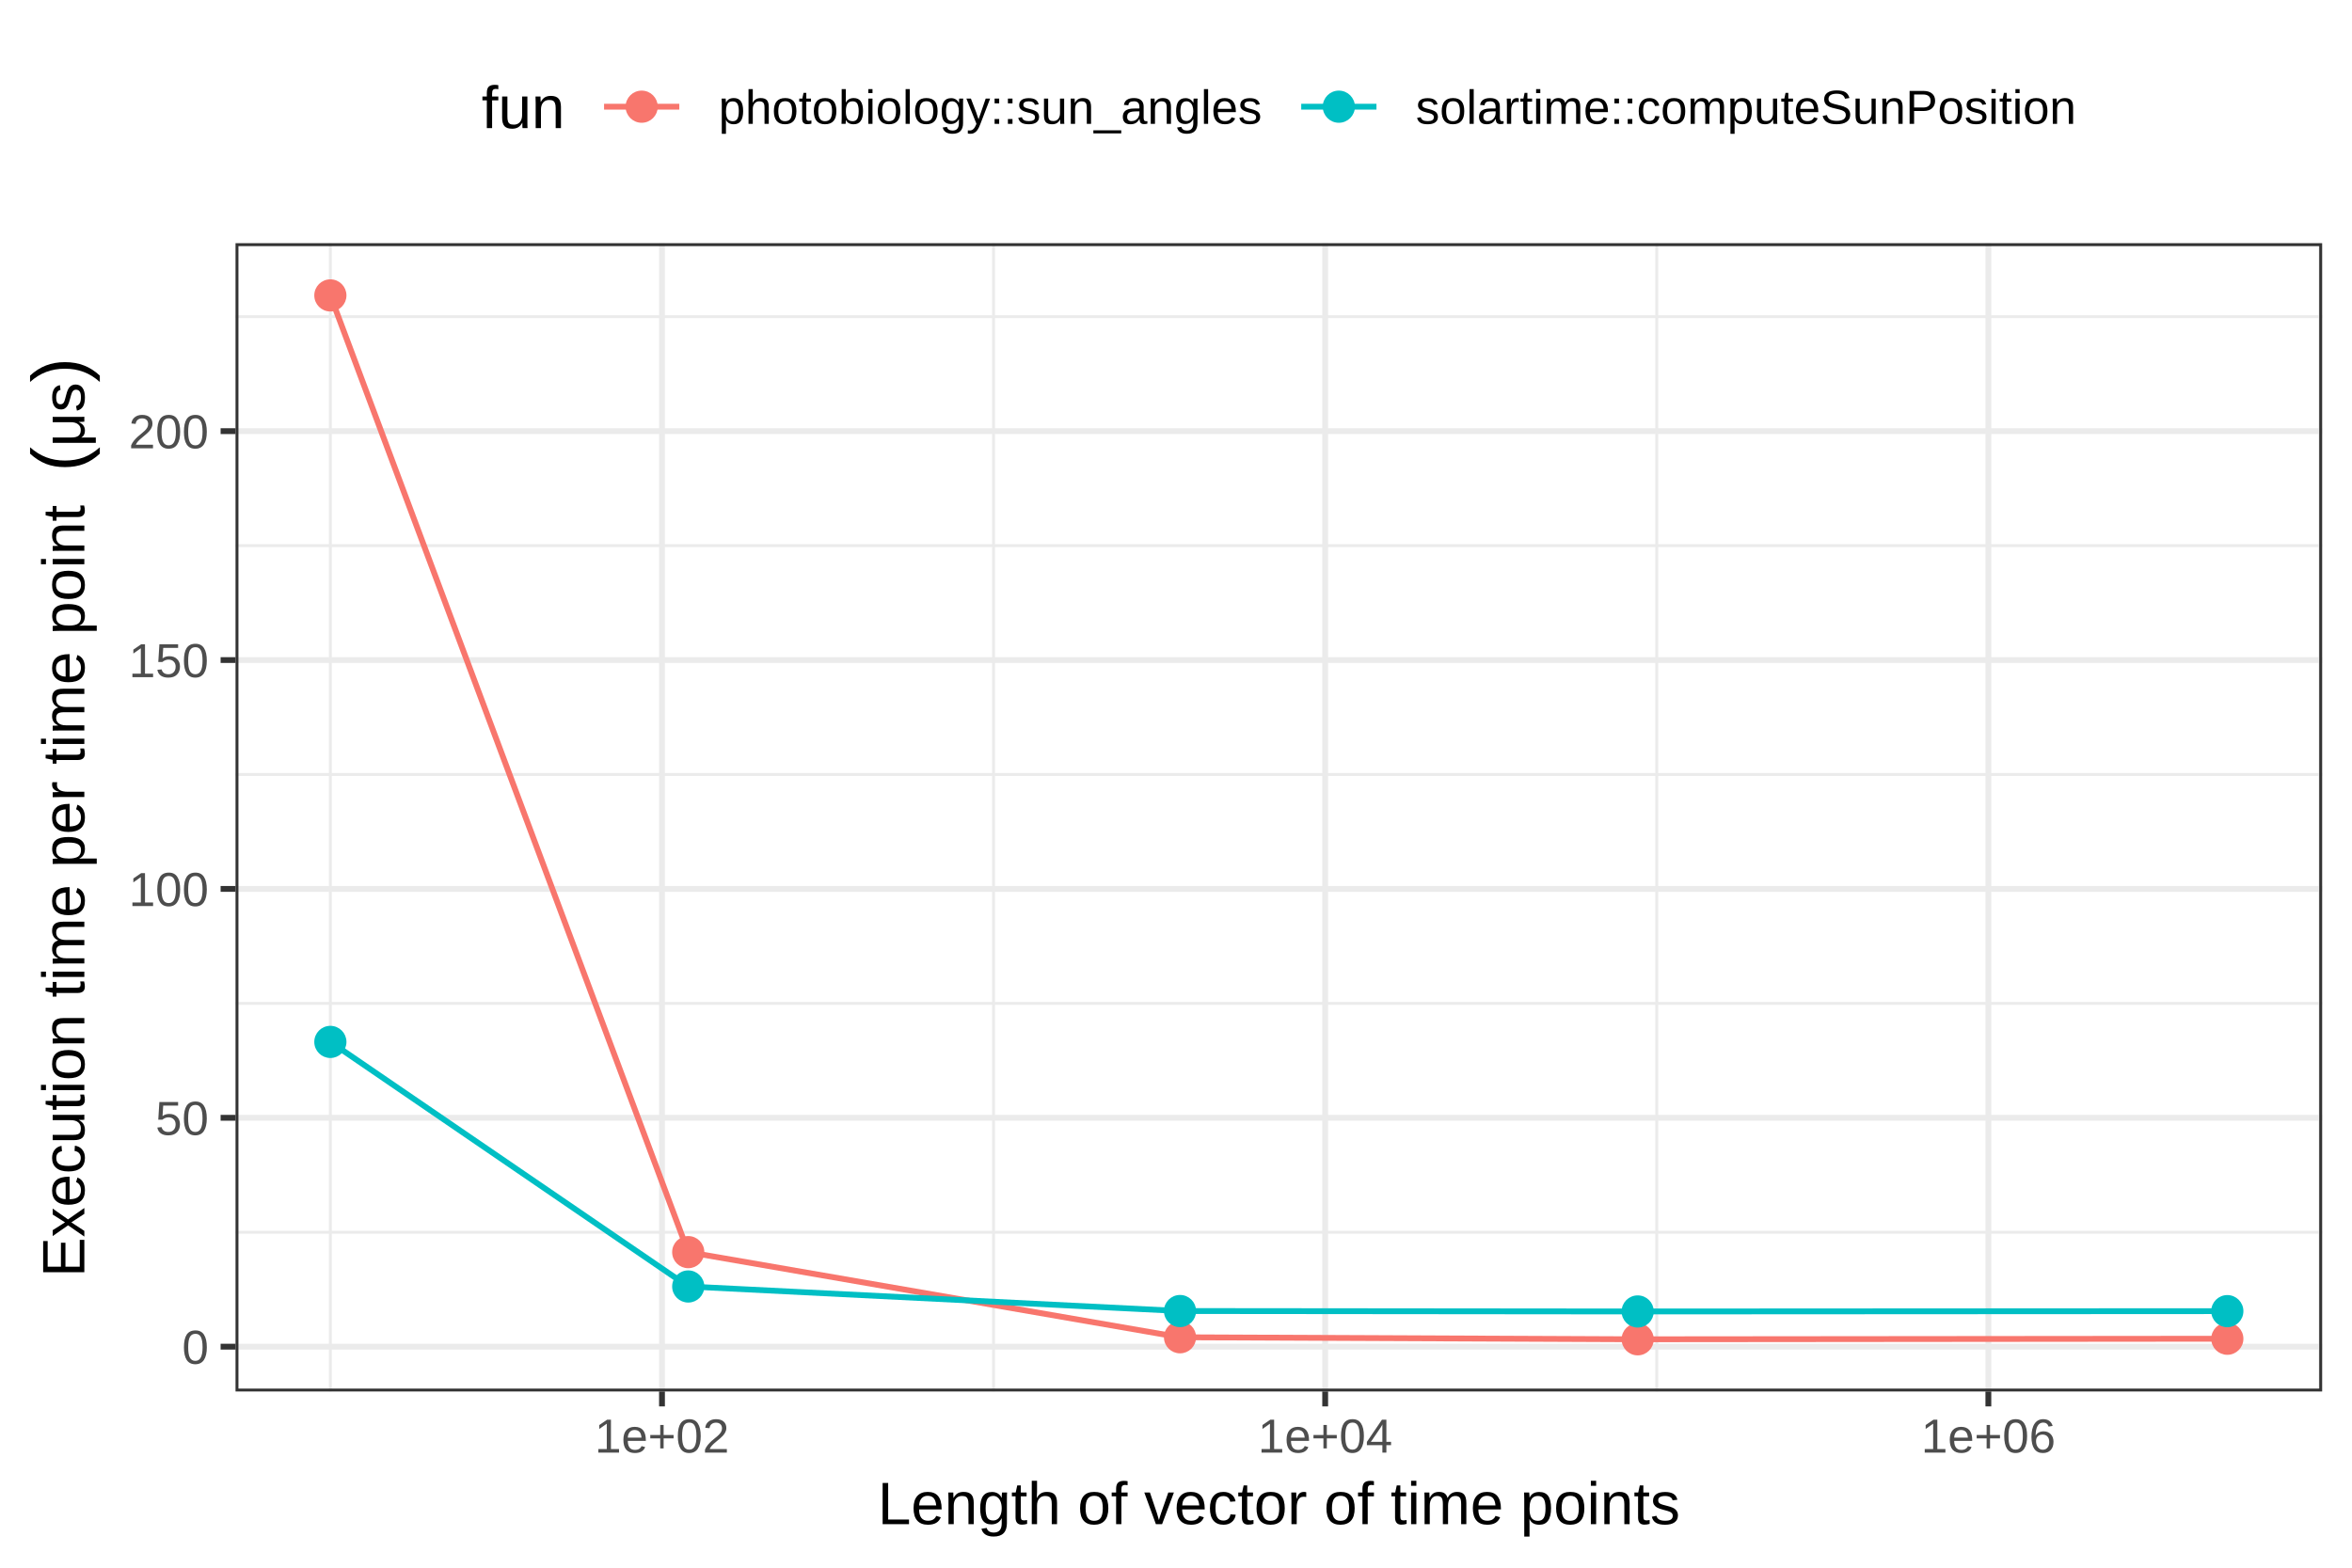
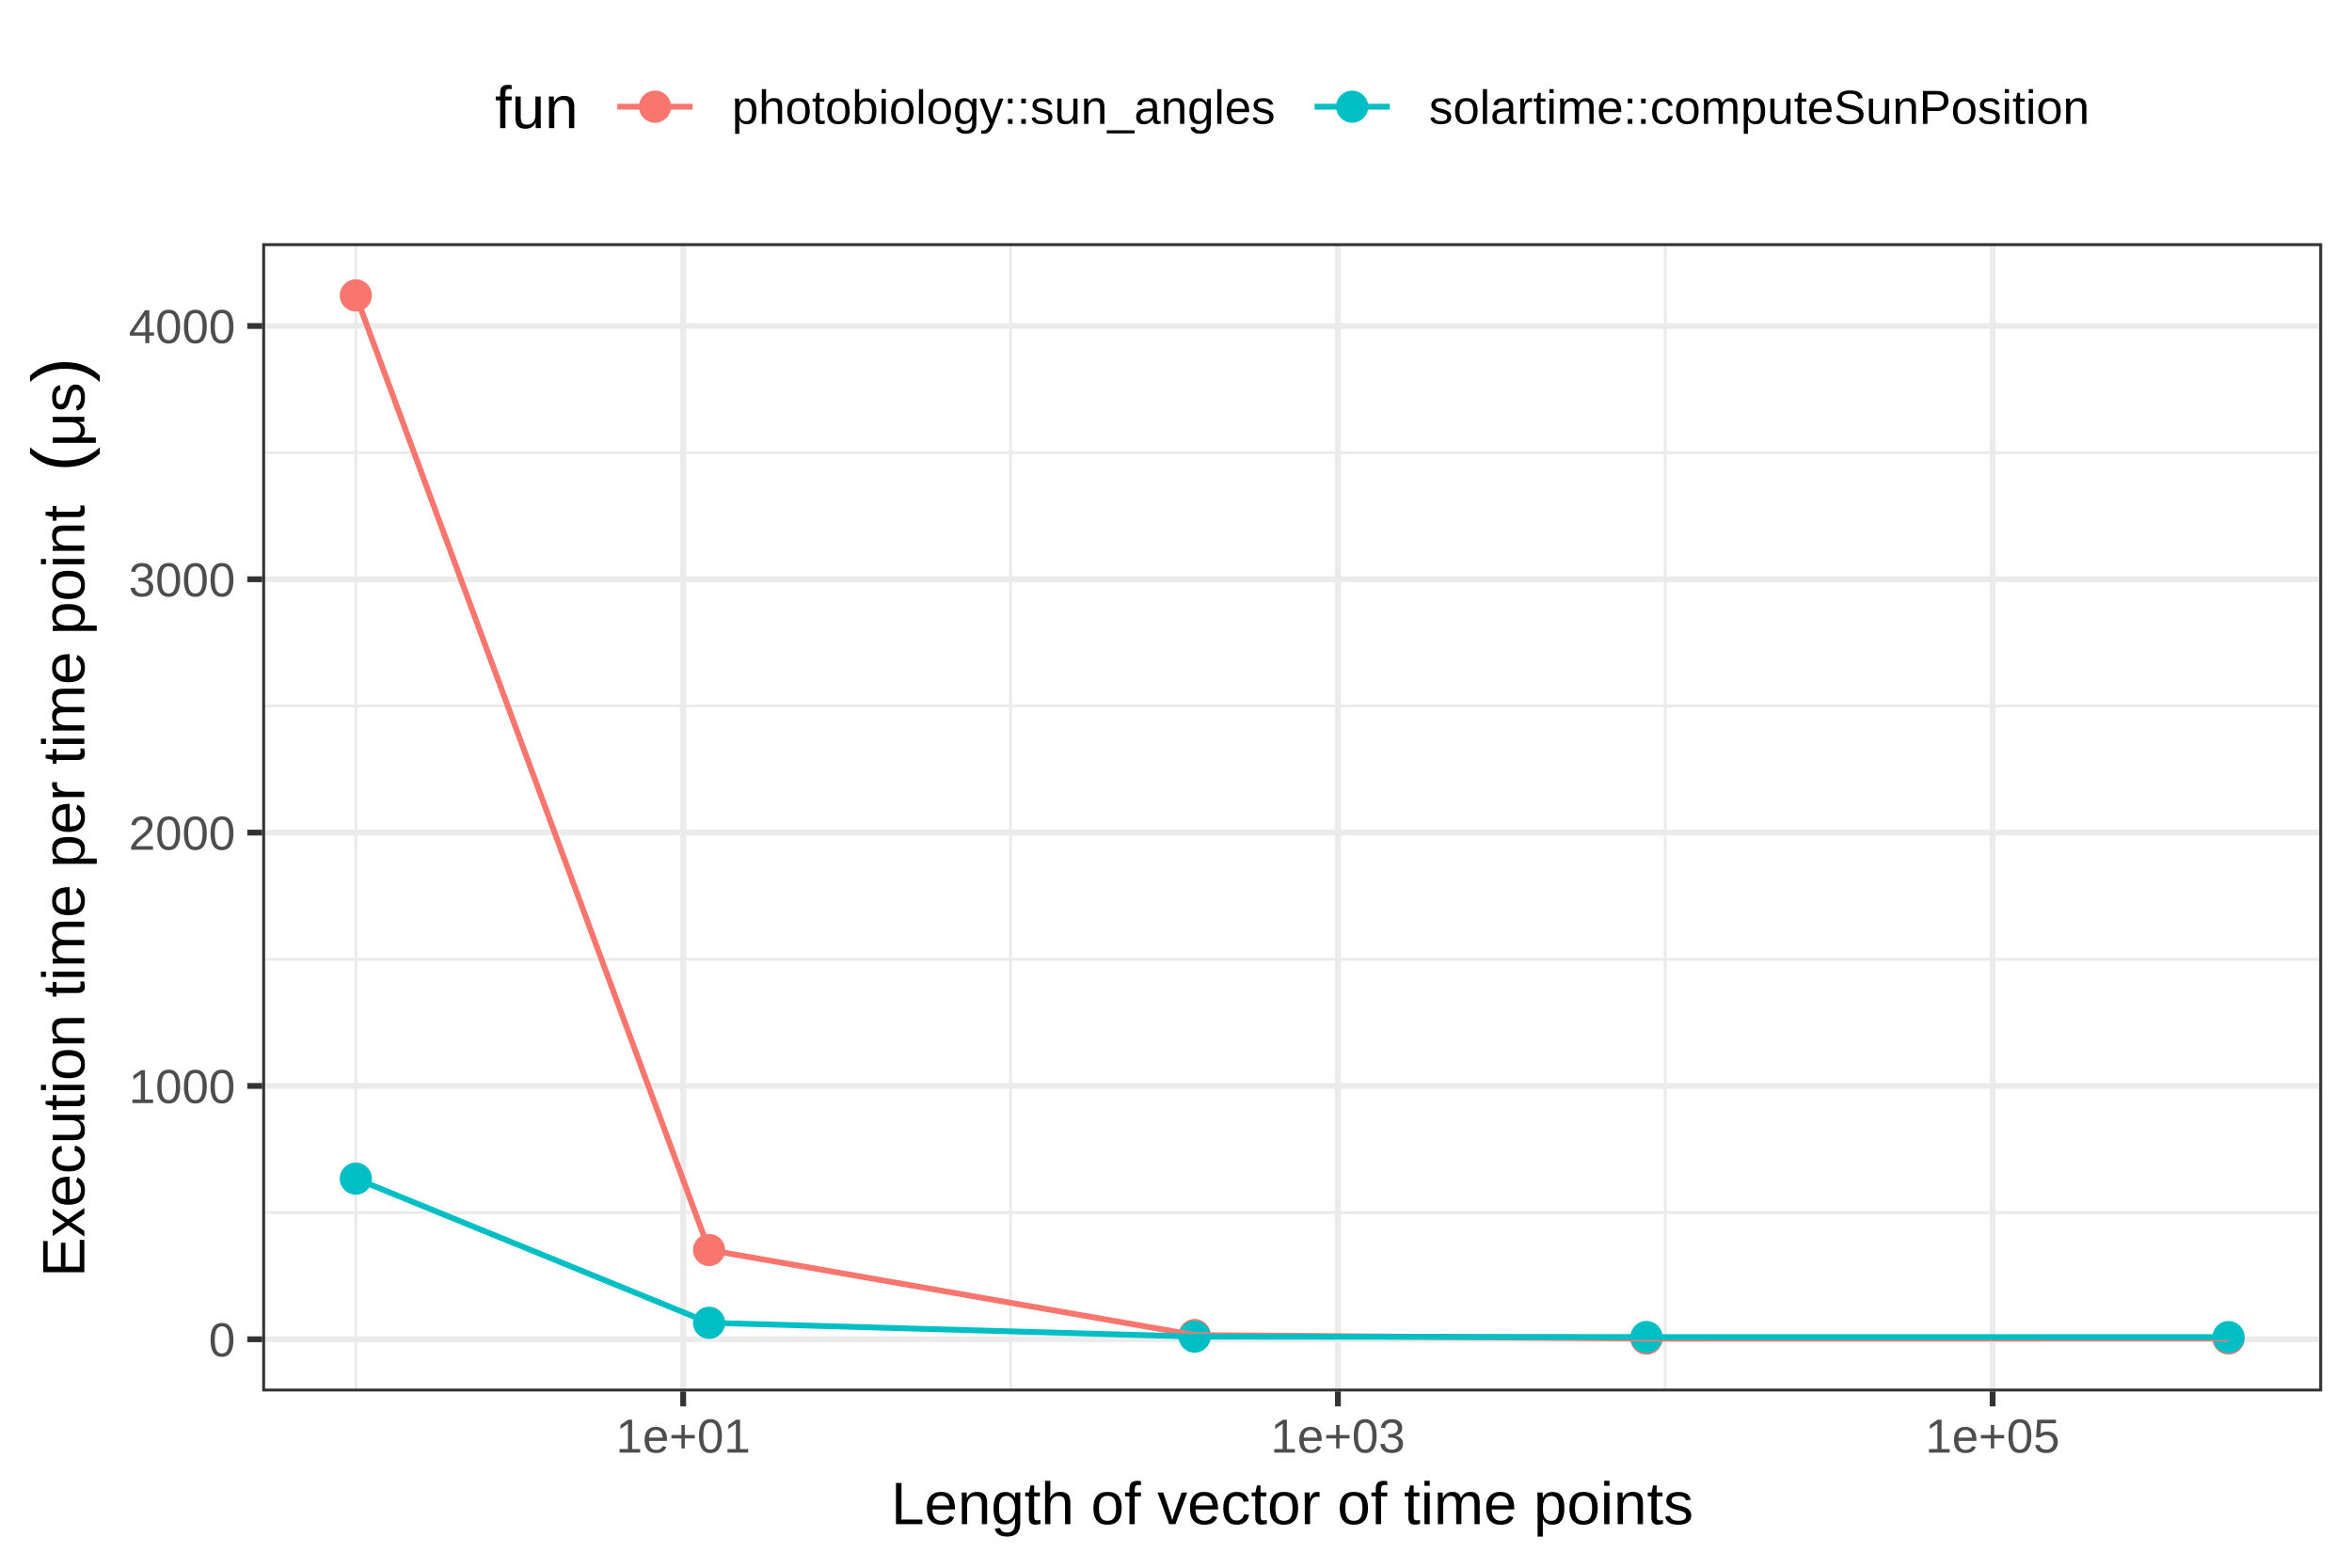
<svg xmlns="http://www.w3.org/2000/svg" viewBox="0 0 432.00 288.00">
  <defs>
    <style type="text/css">
    line, polyline, path, rect, circle {
      fill: none;
      stroke: #000000;
      stroke-linecap: round;
      stroke-linejoin: round;
      stroke-miterlimit: 10.00;
    }
  </style>
  </defs>
  <rect width="100%" height="100%" style="stroke: none; fill: #FFFFFF;" />
  <rect x="0.00" y="0.00" width="432.00" height="288.00" style="stroke-width: 1.07; stroke: #FFFFFF; fill: #FFFFFF;" />
  <defs>
-     <clipPath id="cpNDMuMjYyNnw0MjYuNTIxfDI1NS42MjV8NDQuNjc3Mw==">
-       <rect x="43.26" y="44.68" width="383.26" height="210.95" />
+     <clipPath id="cpNDguMTU2N3w0MjYuNTIxfDI1NS42MjV8NDQuNjc3Mw==">
+       <rect x="48.16" y="44.68" width="378.36" height="210.95" />
    </clipPath>
  </defs>
-   <rect x="43.26" y="44.68" width="383.26" height="210.95" style="stroke-width: 1.07; stroke: none; fill: #FFFFFF;" clip-path="url(#cpNDMuMjYyNnw0MjYuNTIxfDI1NS42MjV8NDQuNjc3Mw==)" />
-   <polyline points="43.26,226.38 426.52,226.38 " style="stroke-width: 0.53; stroke: #EBEBEB; stroke-linecap: butt;" clip-path="url(#cpNDMuMjYyNnw0MjYuNTIxfDI1NS42MjV8NDQuNjc3Mw==)" />
-   <polyline points="43.26,184.33 426.52,184.33 " style="stroke-width: 0.53; stroke: #EBEBEB; stroke-linecap: butt;" clip-path="url(#cpNDMuMjYyNnw0MjYuNTIxfDI1NS42MjV8NDQuNjc3Mw==)" />
-   <polyline points="43.26,142.28 426.52,142.28 " style="stroke-width: 0.53; stroke: #EBEBEB; stroke-linecap: butt;" clip-path="url(#cpNDMuMjYyNnw0MjYuNTIxfDI1NS42MjV8NDQuNjc3Mw==)" />
-   <polyline points="43.26,100.23 426.52,100.23 " style="stroke-width: 0.53; stroke: #EBEBEB; stroke-linecap: butt;" clip-path="url(#cpNDMuMjYyNnw0MjYuNTIxfDI1NS42MjV8NDQuNjc3Mw==)" />
-   <polyline points="43.26,58.18 426.52,58.18 " style="stroke-width: 0.53; stroke: #EBEBEB; stroke-linecap: butt;" clip-path="url(#cpNDMuMjYyNnw0MjYuNTIxfDI1NS42MjV8NDQuNjc3Mw==)" />
-   <polyline points="60.68,255.63 60.68,44.68 " style="stroke-width: 0.53; stroke: #EBEBEB; stroke-linecap: butt;" clip-path="url(#cpNDMuMjYyNnw0MjYuNTIxfDI1NS42MjV8NDQuNjc3Mw==)" />
-   <polyline points="182.49,255.63 182.49,44.68 " style="stroke-width: 0.53; stroke: #EBEBEB; stroke-linecap: butt;" clip-path="url(#cpNDMuMjYyNnw0MjYuNTIxfDI1NS42MjV8NDQuNjc3Mw==)" />
-   <polyline points="304.30,255.63 304.30,44.68 " style="stroke-width: 0.53; stroke: #EBEBEB; stroke-linecap: butt;" clip-path="url(#cpNDMuMjYyNnw0MjYuNTIxfDI1NS42MjV8NDQuNjc3Mw==)" />
-   <polyline points="426.11,255.63 426.11,44.68 " style="stroke-width: 0.53; stroke: #EBEBEB; stroke-linecap: butt;" clip-path="url(#cpNDMuMjYyNnw0MjYuNTIxfDI1NS42MjV8NDQuNjc3Mw==)" />
-   <polyline points="43.26,247.40 426.52,247.40 " style="stroke-width: 1.07; stroke: #EBEBEB; stroke-linecap: butt;" clip-path="url(#cpNDMuMjYyNnw0MjYuNTIxfDI1NS42MjV8NDQuNjc3Mw==)" />
-   <polyline points="43.26,205.35 426.52,205.35 " style="stroke-width: 1.07; stroke: #EBEBEB; stroke-linecap: butt;" clip-path="url(#cpNDMuMjYyNnw0MjYuNTIxfDI1NS42MjV8NDQuNjc3Mw==)" />
-   <polyline points="43.26,163.30 426.52,163.30 " style="stroke-width: 1.07; stroke: #EBEBEB; stroke-linecap: butt;" clip-path="url(#cpNDMuMjYyNnw0MjYuNTIxfDI1NS42MjV8NDQuNjc3Mw==)" />
-   <polyline points="43.26,121.26 426.52,121.26 " style="stroke-width: 1.07; stroke: #EBEBEB; stroke-linecap: butt;" clip-path="url(#cpNDMuMjYyNnw0MjYuNTIxfDI1NS42MjV8NDQuNjc3Mw==)" />
-   <polyline points="43.26,79.21 426.52,79.21 " style="stroke-width: 1.07; stroke: #EBEBEB; stroke-linecap: butt;" clip-path="url(#cpNDMuMjYyNnw0MjYuNTIxfDI1NS42MjV8NDQuNjc3Mw==)" />
-   <polyline points="121.59,255.63 121.59,44.68 " style="stroke-width: 1.07; stroke: #EBEBEB; stroke-linecap: butt;" clip-path="url(#cpNDMuMjYyNnw0MjYuNTIxfDI1NS42MjV8NDQuNjc3Mw==)" />
-   <polyline points="243.40,255.63 243.40,44.68 " style="stroke-width: 1.07; stroke: #EBEBEB; stroke-linecap: butt;" clip-path="url(#cpNDMuMjYyNnw0MjYuNTIxfDI1NS42MjV8NDQuNjc3Mw==)" />
-   <polyline points="365.21,255.63 365.21,44.68 " style="stroke-width: 1.07; stroke: #EBEBEB; stroke-linecap: butt;" clip-path="url(#cpNDMuMjYyNnw0MjYuNTIxfDI1NS42MjV8NDQuNjc3Mw==)" />
-   <circle cx="216.74" cy="245.67" r="1.95pt" style="stroke-width: 0.71; stroke: #F8766D; fill: #F8766D;" clip-path="url(#cpNDMuMjYyNnw0MjYuNTIxfDI1NS42MjV8NDQuNjc3Mw==)" />
-   <circle cx="216.74" cy="240.85" r="1.95pt" style="stroke-width: 0.71; stroke: #00BFC4; fill: #00BFC4;" clip-path="url(#cpNDMuMjYyNnw0MjYuNTIxfDI1NS42MjV8NDQuNjc3Mw==)" />
-   <circle cx="300.80" cy="246.04" r="1.95pt" style="stroke-width: 0.71; stroke: #F8766D; fill: #F8766D;" clip-path="url(#cpNDMuMjYyNnw0MjYuNTIxfDI1NS42MjV8NDQuNjc3Mw==)" />
-   <circle cx="300.80" cy="240.93" r="1.95pt" style="stroke-width: 0.71; stroke: #00BFC4; fill: #00BFC4;" clip-path="url(#cpNDMuMjYyNnw0MjYuNTIxfDI1NS42MjV8NDQuNjc3Mw==)" />
-   <circle cx="409.10" cy="245.94" r="1.95pt" style="stroke-width: 0.71; stroke: #F8766D; fill: #F8766D;" clip-path="url(#cpNDMuMjYyNnw0MjYuNTIxfDI1NS42MjV8NDQuNjc3Mw==)" />
-   <circle cx="409.10" cy="240.87" r="1.95pt" style="stroke-width: 0.71; stroke: #00BFC4; fill: #00BFC4;" clip-path="url(#cpNDMuMjYyNnw0MjYuNTIxfDI1NS42MjV8NDQuNjc3Mw==)" />
-   <circle cx="126.41" cy="230.03" r="1.95pt" style="stroke-width: 0.71; stroke: #F8766D; fill: #F8766D;" clip-path="url(#cpNDMuMjYyNnw0MjYuNTIxfDI1NS42MjV8NDQuNjc3Mw==)" />
-   <circle cx="126.41" cy="236.34" r="1.95pt" style="stroke-width: 0.71; stroke: #00BFC4; fill: #00BFC4;" clip-path="url(#cpNDMuMjYyNnw0MjYuNTIxfDI1NS42MjV8NDQuNjc3Mw==)" />
-   <circle cx="60.68" cy="54.27" r="1.95pt" style="stroke-width: 0.71; stroke: #F8766D; fill: #F8766D;" clip-path="url(#cpNDMuMjYyNnw0MjYuNTIxfDI1NS42MjV8NDQuNjc3Mw==)" />
-   <circle cx="60.68" cy="191.41" r="1.95pt" style="stroke-width: 0.71; stroke: #00BFC4; fill: #00BFC4;" clip-path="url(#cpNDMuMjYyNnw0MjYuNTIxfDI1NS42MjV8NDQuNjc3Mw==)" />
-   <polyline points="60.68,54.27 126.41,230.03 216.74,245.67 300.80,246.04 409.10,245.94 " style="stroke-width: 1.07; stroke: #F8766D; stroke-linecap: butt;" clip-path="url(#cpNDMuMjYyNnw0MjYuNTIxfDI1NS42MjV8NDQuNjc3Mw==)" />
-   <polyline points="60.68,191.41 126.41,236.34 216.74,240.85 300.80,240.93 409.10,240.87 " style="stroke-width: 1.07; stroke: #00BFC4; stroke-linecap: butt;" clip-path="url(#cpNDMuMjYyNnw0MjYuNTIxfDI1NS42MjV8NDQuNjc3Mw==)" />
-   <rect x="43.26" y="44.68" width="383.26" height="210.95" style="stroke-width: 1.07; stroke: #333333;" clip-path="url(#cpNDMuMjYyNnw0MjYuNTIxfDI1NS42MjV8NDQuNjc3Mw==)" />
+   <rect x="48.16" y="44.68" width="378.36" height="210.95" style="stroke-width: 1.07; stroke: none; fill: #FFFFFF;" clip-path="url(#cpNDguMTU2N3w0MjYuNTIxfDI1NS42MjV8NDQuNjc3Mw==)" />
+   <polyline points="48.16,222.77 426.52,222.77 " style="stroke-width: 0.53; stroke: #EBEBEB; stroke-linecap: butt;" clip-path="url(#cpNDguMTU2N3w0MjYuNTIxfDI1NS42MjV8NDQuNjc3Mw==)" />
+   <polyline points="48.16,176.23 426.52,176.23 " style="stroke-width: 0.53; stroke: #EBEBEB; stroke-linecap: butt;" clip-path="url(#cpNDguMTU2N3w0MjYuNTIxfDI1NS42MjV8NDQuNjc3Mw==)" />
+   <polyline points="48.16,129.69 426.52,129.69 " style="stroke-width: 0.53; stroke: #EBEBEB; stroke-linecap: butt;" clip-path="url(#cpNDguMTU2N3w0MjYuNTIxfDI1NS42MjV8NDQuNjc3Mw==)" />
+   <polyline points="48.16,83.16 426.52,83.16 " style="stroke-width: 0.53; stroke: #EBEBEB; stroke-linecap: butt;" clip-path="url(#cpNDguMTU2N3w0MjYuNTIxfDI1NS42MjV8NDQuNjc3Mw==)" />
+   <polyline points="65.36,255.63 65.36,44.68 " style="stroke-width: 0.53; stroke: #EBEBEB; stroke-linecap: butt;" clip-path="url(#cpNDguMTU2N3w0MjYuNTIxfDI1NS42MjV8NDQuNjc3Mw==)" />
+   <polyline points="185.61,255.63 185.61,44.68 " style="stroke-width: 0.53; stroke: #EBEBEB; stroke-linecap: butt;" clip-path="url(#cpNDguMTU2N3w0MjYuNTIxfDI1NS42MjV8NDQuNjc3Mw==)" />
+   <polyline points="305.86,255.63 305.86,44.68 " style="stroke-width: 0.53; stroke: #EBEBEB; stroke-linecap: butt;" clip-path="url(#cpNDguMTU2N3w0MjYuNTIxfDI1NS42MjV8NDQuNjc3Mw==)" />
+   <polyline points="426.12,255.63 426.12,44.68 " style="stroke-width: 0.53; stroke: #EBEBEB; stroke-linecap: butt;" clip-path="url(#cpNDguMTU2N3w0MjYuNTIxfDI1NS42MjV8NDQuNjc3Mw==)" />
+   <polyline points="48.16,246.04 426.52,246.04 " style="stroke-width: 1.07; stroke: #EBEBEB; stroke-linecap: butt;" clip-path="url(#cpNDguMTU2N3w0MjYuNTIxfDI1NS42MjV8NDQuNjc3Mw==)" />
+   <polyline points="48.16,199.50 426.52,199.50 " style="stroke-width: 1.07; stroke: #EBEBEB; stroke-linecap: butt;" clip-path="url(#cpNDguMTU2N3w0MjYuNTIxfDI1NS42MjV8NDQuNjc3Mw==)" />
+   <polyline points="48.16,152.96 426.52,152.96 " style="stroke-width: 1.07; stroke: #EBEBEB; stroke-linecap: butt;" clip-path="url(#cpNDguMTU2N3w0MjYuNTIxfDI1NS42MjV8NDQuNjc3Mw==)" />
+   <polyline points="48.16,106.42 426.52,106.42 " style="stroke-width: 1.07; stroke: #EBEBEB; stroke-linecap: butt;" clip-path="url(#cpNDguMTU2N3w0MjYuNTIxfDI1NS42MjV8NDQuNjc3Mw==)" />
+   <polyline points="48.16,59.89 426.52,59.89 " style="stroke-width: 1.07; stroke: #EBEBEB; stroke-linecap: butt;" clip-path="url(#cpNDguMTU2N3w0MjYuNTIxfDI1NS42MjV8NDQuNjc3Mw==)" />
+   <polyline points="125.48,255.63 125.48,44.68 " style="stroke-width: 1.07; stroke: #EBEBEB; stroke-linecap: butt;" clip-path="url(#cpNDguMTU2N3w0MjYuNTIxfDI1NS42MjV8NDQuNjc3Mw==)" />
+   <polyline points="245.74,255.63 245.74,44.68 " style="stroke-width: 1.07; stroke: #EBEBEB; stroke-linecap: butt;" clip-path="url(#cpNDguMTU2N3w0MjYuNTIxfDI1NS42MjV8NDQuNjc3Mw==)" />
+   <polyline points="365.99,255.63 365.99,44.68 " style="stroke-width: 1.07; stroke: #EBEBEB; stroke-linecap: butt;" clip-path="url(#cpNDguMTU2N3w0MjYuNTIxfDI1NS42MjV8NDQuNjc3Mw==)" />
+   <circle cx="219.42" cy="245.26" r="1.95pt" style="stroke-width: 0.71; stroke: #F8766D; fill: #F8766D;" clip-path="url(#cpNDguMTU2N3w0MjYuNTIxfDI1NS42MjV8NDQuNjc3Mw==)" />
+   <circle cx="219.42" cy="245.55" r="1.95pt" style="stroke-width: 0.71; stroke: #00BFC4; fill: #00BFC4;" clip-path="url(#cpNDguMTU2N3w0MjYuNTIxfDI1NS42MjV8NDQuNjc3Mw==)" />
+   <circle cx="302.41" cy="245.92" r="1.95pt" style="stroke-width: 0.71; stroke: #F8766D; fill: #F8766D;" clip-path="url(#cpNDguMTU2N3w0MjYuNTIxfDI1NS42MjV8NDQuNjc3Mw==)" />
+   <circle cx="302.41" cy="245.63" r="1.95pt" style="stroke-width: 0.71; stroke: #00BFC4; fill: #00BFC4;" clip-path="url(#cpNDguMTU2N3w0MjYuNTIxfDI1NS42MjV8NDQuNjc3Mw==)" />
+   <circle cx="409.32" cy="245.90" r="1.95pt" style="stroke-width: 0.71; stroke: #F8766D; fill: #F8766D;" clip-path="url(#cpNDguMTU2N3w0MjYuNTIxfDI1NS42MjV8NDQuNjc3Mw==)" />
+   <circle cx="409.32" cy="245.64" r="1.95pt" style="stroke-width: 0.71; stroke: #00BFC4; fill: #00BFC4;" clip-path="url(#cpNDguMTU2N3w0MjYuNTIxfDI1NS42MjV8NDQuNjc3Mw==)" />
+   <circle cx="130.24" cy="229.64" r="1.95pt" style="stroke-width: 0.71; stroke: #F8766D; fill: #F8766D;" clip-path="url(#cpNDguMTU2N3w0MjYuNTIxfDI1NS42MjV8NDQuNjc3Mw==)" />
+   <circle cx="130.24" cy="243.01" r="1.95pt" style="stroke-width: 0.71; stroke: #00BFC4; fill: #00BFC4;" clip-path="url(#cpNDguMTU2N3w0MjYuNTIxfDI1NS42MjV8NDQuNjc3Mw==)" />
+   <circle cx="65.36" cy="54.27" r="1.95pt" style="stroke-width: 0.71; stroke: #F8766D; fill: #F8766D;" clip-path="url(#cpNDguMTU2N3w0MjYuNTIxfDI1NS42MjV8NDQuNjc3Mw==)" />
+   <circle cx="65.36" cy="216.53" r="1.95pt" style="stroke-width: 0.71; stroke: #00BFC4; fill: #00BFC4;" clip-path="url(#cpNDguMTU2N3w0MjYuNTIxfDI1NS42MjV8NDQuNjc3Mw==)" />
+   <polyline points="65.36,54.27 130.24,229.64 219.42,245.26 302.41,245.92 409.32,245.90 " style="stroke-width: 1.07; stroke: #F8766D; stroke-linecap: butt;" clip-path="url(#cpNDguMTU2N3w0MjYuNTIxfDI1NS42MjV8NDQuNjc3Mw==)" />
+   <polyline points="65.36,216.53 130.24,243.01 219.42,245.55 302.41,245.63 409.32,245.64 " style="stroke-width: 1.07; stroke: #00BFC4; stroke-linecap: butt;" clip-path="url(#cpNDguMTU2N3w0MjYuNTIxfDI1NS42MjV8NDQuNjc3Mw==)" />
+   <rect x="48.16" y="44.68" width="378.36" height="210.95" style="stroke-width: 1.07; stroke: #333333;" clip-path="url(#cpNDguMTU2N3w0MjYuNTIxfDI1NS42MjV8NDQuNjc3Mw==)" />
  <defs>
    <clipPath id="cpMHw0MzJ8Mjg4fDA=">
      <rect x="0.00" y="0.00" width="432.00" height="288.00" />
    </clipPath>
  </defs>
  <g clip-path="url(#cpMHw0MzJ8Mjg4fDA=)">
-     <text x="33.44" y="250.55" style="font-size: 8.80px; fill: #4D4D4D; font-family: Arial;" textLength="4.89px" lengthAdjust="spacingAndGlyphs">0</text>
+     <text x="38.33" y="249.19" style="font-size: 8.80px; fill: #4D4D4D; font-family: Arial;" textLength="4.89px" lengthAdjust="spacingAndGlyphs">0</text>
  </g>
  <g clip-path="url(#cpMHw0MzJ8Mjg4fDA=)">
-     <text x="28.54" y="208.50" style="font-size: 8.80px; fill: #4D4D4D; font-family: Arial;" textLength="9.79px" lengthAdjust="spacingAndGlyphs">50</text>
+     <text x="23.65" y="202.65" style="font-size: 8.80px; fill: #4D4D4D; font-family: Arial;" textLength="19.58px" lengthAdjust="spacingAndGlyphs">1000</text>
  </g>
  <g clip-path="url(#cpMHw0MzJ8Mjg4fDA=)">
-     <text x="23.65" y="166.45" style="font-size: 8.80px; fill: #4D4D4D; font-family: Arial;" textLength="14.68px" lengthAdjust="spacingAndGlyphs">100</text>
+     <text x="23.65" y="156.11" style="font-size: 8.80px; fill: #4D4D4D; font-family: Arial;" textLength="19.58px" lengthAdjust="spacingAndGlyphs">2000</text>
  </g>
  <g clip-path="url(#cpMHw0MzJ8Mjg4fDA=)">
-     <text x="23.65" y="124.41" style="font-size: 8.80px; fill: #4D4D4D; font-family: Arial;" textLength="14.68px" lengthAdjust="spacingAndGlyphs">150</text>
+     <text x="23.65" y="109.57" style="font-size: 8.80px; fill: #4D4D4D; font-family: Arial;" textLength="19.58px" lengthAdjust="spacingAndGlyphs">3000</text>
  </g>
  <g clip-path="url(#cpMHw0MzJ8Mjg4fDA=)">
-     <text x="23.65" y="82.36" style="font-size: 8.80px; fill: #4D4D4D; font-family: Arial;" textLength="14.68px" lengthAdjust="spacingAndGlyphs">200</text>
+     <text x="23.65" y="63.04" style="font-size: 8.80px; fill: #4D4D4D; font-family: Arial;" textLength="19.58px" lengthAdjust="spacingAndGlyphs">4000</text>
  </g>
-   <polyline points="40.52,247.40 43.26,247.40 " style="stroke-width: 1.07; stroke: #333333; stroke-linecap: butt;" clip-path="url(#cpMHw0MzJ8Mjg4fDA=)" />
-   <polyline points="40.52,205.35 43.26,205.35 " style="stroke-width: 1.07; stroke: #333333; stroke-linecap: butt;" clip-path="url(#cpMHw0MzJ8Mjg4fDA=)" />
-   <polyline points="40.52,163.30 43.26,163.30 " style="stroke-width: 1.07; stroke: #333333; stroke-linecap: butt;" clip-path="url(#cpMHw0MzJ8Mjg4fDA=)" />
-   <polyline points="40.52,121.26 43.26,121.26 " style="stroke-width: 1.07; stroke: #333333; stroke-linecap: butt;" clip-path="url(#cpMHw0MzJ8Mjg4fDA=)" />
-   <polyline points="40.52,79.21 43.26,79.21 " style="stroke-width: 1.07; stroke: #333333; stroke-linecap: butt;" clip-path="url(#cpMHw0MzJ8Mjg4fDA=)" />
-   <polyline points="121.59,258.37 121.59,255.63 " style="stroke-width: 1.07; stroke: #333333; stroke-linecap: butt;" clip-path="url(#cpMHw0MzJ8Mjg4fDA=)" />
-   <polyline points="243.40,258.37 243.40,255.63 " style="stroke-width: 1.07; stroke: #333333; stroke-linecap: butt;" clip-path="url(#cpMHw0MzJ8Mjg4fDA=)" />
-   <polyline points="365.21,258.37 365.21,255.63 " style="stroke-width: 1.07; stroke: #333333; stroke-linecap: butt;" clip-path="url(#cpMHw0MzJ8Mjg4fDA=)" />
+   <polyline points="45.42,246.04 48.16,246.04 " style="stroke-width: 1.07; stroke: #333333; stroke-linecap: butt;" clip-path="url(#cpMHw0MzJ8Mjg4fDA=)" />
+   <polyline points="45.42,199.50 48.16,199.50 " style="stroke-width: 1.07; stroke: #333333; stroke-linecap: butt;" clip-path="url(#cpMHw0MzJ8Mjg4fDA=)" />
+   <polyline points="45.42,152.96 48.16,152.96 " style="stroke-width: 1.07; stroke: #333333; stroke-linecap: butt;" clip-path="url(#cpMHw0MzJ8Mjg4fDA=)" />
+   <polyline points="45.42,106.42 48.16,106.42 " style="stroke-width: 1.07; stroke: #333333; stroke-linecap: butt;" clip-path="url(#cpMHw0MzJ8Mjg4fDA=)" />
+   <polyline points="45.42,59.89 48.16,59.89 " style="stroke-width: 1.07; stroke: #333333; stroke-linecap: butt;" clip-path="url(#cpMHw0MzJ8Mjg4fDA=)" />
+   <polyline points="125.48,258.37 125.48,255.63 " style="stroke-width: 1.07; stroke: #333333; stroke-linecap: butt;" clip-path="url(#cpMHw0MzJ8Mjg4fDA=)" />
+   <polyline points="245.74,258.37 245.74,255.63 " style="stroke-width: 1.07; stroke: #333333; stroke-linecap: butt;" clip-path="url(#cpMHw0MzJ8Mjg4fDA=)" />
+   <polyline points="365.99,258.37 365.99,255.63 " style="stroke-width: 1.07; stroke: #333333; stroke-linecap: butt;" clip-path="url(#cpMHw0MzJ8Mjg4fDA=)" />
  <g clip-path="url(#cpMHw0MzJ8Mjg4fDA=)">
-     <text x="109.23" y="266.86" style="font-size: 8.80px; fill: #4D4D4D; font-family: Arial;" textLength="24.72px" lengthAdjust="spacingAndGlyphs">1e+02</text>
+     <text x="113.12" y="266.86" style="font-size: 8.80px; fill: #4D4D4D; font-family: Arial;" textLength="24.72px" lengthAdjust="spacingAndGlyphs">1e+01</text>
  </g>
  <g clip-path="url(#cpMHw0MzJ8Mjg4fDA=)">
-     <text x="231.04" y="266.86" style="font-size: 8.80px; fill: #4D4D4D; font-family: Arial;" textLength="24.72px" lengthAdjust="spacingAndGlyphs">1e+04</text>
+     <text x="233.38" y="266.86" style="font-size: 8.80px; fill: #4D4D4D; font-family: Arial;" textLength="24.72px" lengthAdjust="spacingAndGlyphs">1e+03</text>
  </g>
  <g clip-path="url(#cpMHw0MzJ8Mjg4fDA=)">
-     <text x="352.85" y="266.86" style="font-size: 8.80px; fill: #4D4D4D; font-family: Arial;" textLength="24.72px" lengthAdjust="spacingAndGlyphs">1e+06</text>
+     <text x="353.63" y="266.86" style="font-size: 8.80px; fill: #4D4D4D; font-family: Arial;" textLength="24.72px" lengthAdjust="spacingAndGlyphs">1e+05</text>
  </g>
  <g clip-path="url(#cpMHw0MzJ8Mjg4fDA=)">
-     <text x="161.21" y="280.00" style="font-size: 11.00px; font-family: Arial;" textLength="147.36px" lengthAdjust="spacingAndGlyphs">Length of vector of time points</text>
+     <text x="163.66" y="280.00" style="font-size: 11.00px; font-family: Arial;" textLength="147.36px" lengthAdjust="spacingAndGlyphs">Length of vector of time points</text>
  </g>
  <g clip-path="url(#cpMHw0MzJ8Mjg4fDA=)">
    <text transform="translate(15.49,234.63) rotate(-90)" style="font-size: 11.00px; font-family: Arial;" textLength="141.85px" lengthAdjust="spacingAndGlyphs">Execution time per time point</text>
  </g>
  <g clip-path="url(#cpMHw0MzJ8Mjg4fDA=)">
    <text transform="translate(15.49,92.78) rotate(-90)" style="font-size: 11.00px; font-family: Arial;" textLength="3.06px" lengthAdjust="spacingAndGlyphs"> </text>
  </g>
  <g clip-path="url(#cpMHw0MzJ8Mjg4fDA=)">
    <text transform="translate(15.49,89.73) rotate(-90)" style="font-size: 11.00px; font-family: Arial;" textLength="3.06px" lengthAdjust="spacingAndGlyphs"> </text>
  </g>
  <g clip-path="url(#cpMHw0MzJ8Mjg4fDA=)">
    <text transform="translate(15.49,86.67) rotate(-90)" style="font-size: 13.75px; font-family: Arial;" textLength="4.58px" lengthAdjust="spacingAndGlyphs">(</text>
  </g>
  <g clip-path="url(#cpMHw0MzJ8Mjg4fDA=)">
    <text transform="translate(15.49,82.09) rotate(-90)" style="font-size: 11.00px; font-family: Arial;" textLength="6.34px" lengthAdjust="spacingAndGlyphs">μ</text>
  </g>
  <g clip-path="url(#cpMHw0MzJ8Mjg4fDA=)">
    <text transform="translate(15.49,75.75) rotate(-90)" style="font-size: 11.00px; font-family: Arial;" textLength="5.50px" lengthAdjust="spacingAndGlyphs">s</text>
  </g>
  <g clip-path="url(#cpMHw0MzJ8Mjg4fDA=)">
    <text transform="translate(15.49,70.25) rotate(-90)" style="font-size: 13.75px; font-family: Arial;" textLength="4.58px" lengthAdjust="spacingAndGlyphs">)</text>
  </g>
-   <rect x="82.97" y="5.48" width="303.85" height="28.24" style="stroke-width: 1.07; stroke: none; fill: #FFFFFF;" clip-path="url(#cpMHw0MzJ8Mjg4fDA=)" />
+   <rect x="85.42" y="5.48" width="303.85" height="28.24" style="stroke-width: 1.07; stroke: none; fill: #FFFFFF;" clip-path="url(#cpMHw0MzJ8Mjg4fDA=)" />
  <g clip-path="url(#cpMHw0MzJ8Mjg4fDA=)">
-     <text x="88.45" y="23.54" style="font-size: 11.00px; font-family: Arial;" textLength="15.29px" lengthAdjust="spacingAndGlyphs">fun</text>
+     <text x="90.90" y="23.54" style="font-size: 11.00px; font-family: Arial;" textLength="15.29px" lengthAdjust="spacingAndGlyphs">fun</text>
  </g>
-   <rect x="109.22" y="10.96" width="17.28" height="17.28" style="stroke-width: 1.07; stroke: none; fill: #FFFFFF;" clip-path="url(#cpMHw0MzJ8Mjg4fDA=)" />
-   <circle cx="117.86" cy="19.60" r="1.95pt" style="stroke-width: 0.71; stroke: #F8766D; fill: #F8766D;" clip-path="url(#cpMHw0MzJ8Mjg4fDA=)" />
-   <line x1="110.95" y1="19.60" x2="124.77" y2="19.60" style="stroke-width: 1.07; stroke: #F8766D; stroke-linecap: butt;" clip-path="url(#cpMHw0MzJ8Mjg4fDA=)" />
-   <rect x="237.27" y="10.96" width="17.28" height="17.28" style="stroke-width: 1.07; stroke: none; fill: #FFFFFF;" clip-path="url(#cpMHw0MzJ8Mjg4fDA=)" />
-   <circle cx="245.91" cy="19.60" r="1.95pt" style="stroke-width: 0.71; stroke: #00BFC4; fill: #00BFC4;" clip-path="url(#cpMHw0MzJ8Mjg4fDA=)" />
-   <line x1="239.00" y1="19.60" x2="252.82" y2="19.60" style="stroke-width: 1.07; stroke: #00BFC4; stroke-linecap: butt;" clip-path="url(#cpMHw0MzJ8Mjg4fDA=)" />
+   <rect x="111.67" y="10.96" width="17.28" height="17.28" style="stroke-width: 1.07; stroke: none; fill: #FFFFFF;" clip-path="url(#cpMHw0MzJ8Mjg4fDA=)" />
+   <circle cx="120.31" cy="19.60" r="1.95pt" style="stroke-width: 0.71; stroke: #F8766D; fill: #F8766D;" clip-path="url(#cpMHw0MzJ8Mjg4fDA=)" />
+   <line x1="113.39" y1="19.60" x2="127.22" y2="19.60" style="stroke-width: 1.07; stroke: #F8766D; stroke-linecap: butt;" clip-path="url(#cpMHw0MzJ8Mjg4fDA=)" />
+   <rect x="239.72" y="10.96" width="17.28" height="17.28" style="stroke-width: 1.07; stroke: none; fill: #FFFFFF;" clip-path="url(#cpMHw0MzJ8Mjg4fDA=)" />
+   <circle cx="248.36" cy="19.60" r="1.95pt" style="stroke-width: 0.71; stroke: #00BFC4; fill: #00BFC4;" clip-path="url(#cpMHw0MzJ8Mjg4fDA=)" />
+   <line x1="241.45" y1="19.60" x2="255.27" y2="19.60" style="stroke-width: 1.07; stroke: #00BFC4; stroke-linecap: butt;" clip-path="url(#cpMHw0MzJ8Mjg4fDA=)" />
  <g clip-path="url(#cpMHw0MzJ8Mjg4fDA=)">
-     <text x="131.98" y="22.75" style="font-size: 8.80px; font-family: Arial;" textLength="99.81px" lengthAdjust="spacingAndGlyphs">photobiology::sun_angles</text>
+     <text x="134.43" y="22.75" style="font-size: 8.80px; font-family: Arial;" textLength="99.81px" lengthAdjust="spacingAndGlyphs">photobiology::sun_angles</text>
  </g>
  <g clip-path="url(#cpMHw0MzJ8Mjg4fDA=)">
-     <text x="260.03" y="22.75" style="font-size: 8.80px; font-family: Arial;" textLength="121.31px" lengthAdjust="spacingAndGlyphs">solartime::computeSunPosition</text>
+     <text x="262.48" y="22.75" style="font-size: 8.80px; font-family: Arial;" textLength="121.31px" lengthAdjust="spacingAndGlyphs">solartime::computeSunPosition</text>
  </g>
</svg>
